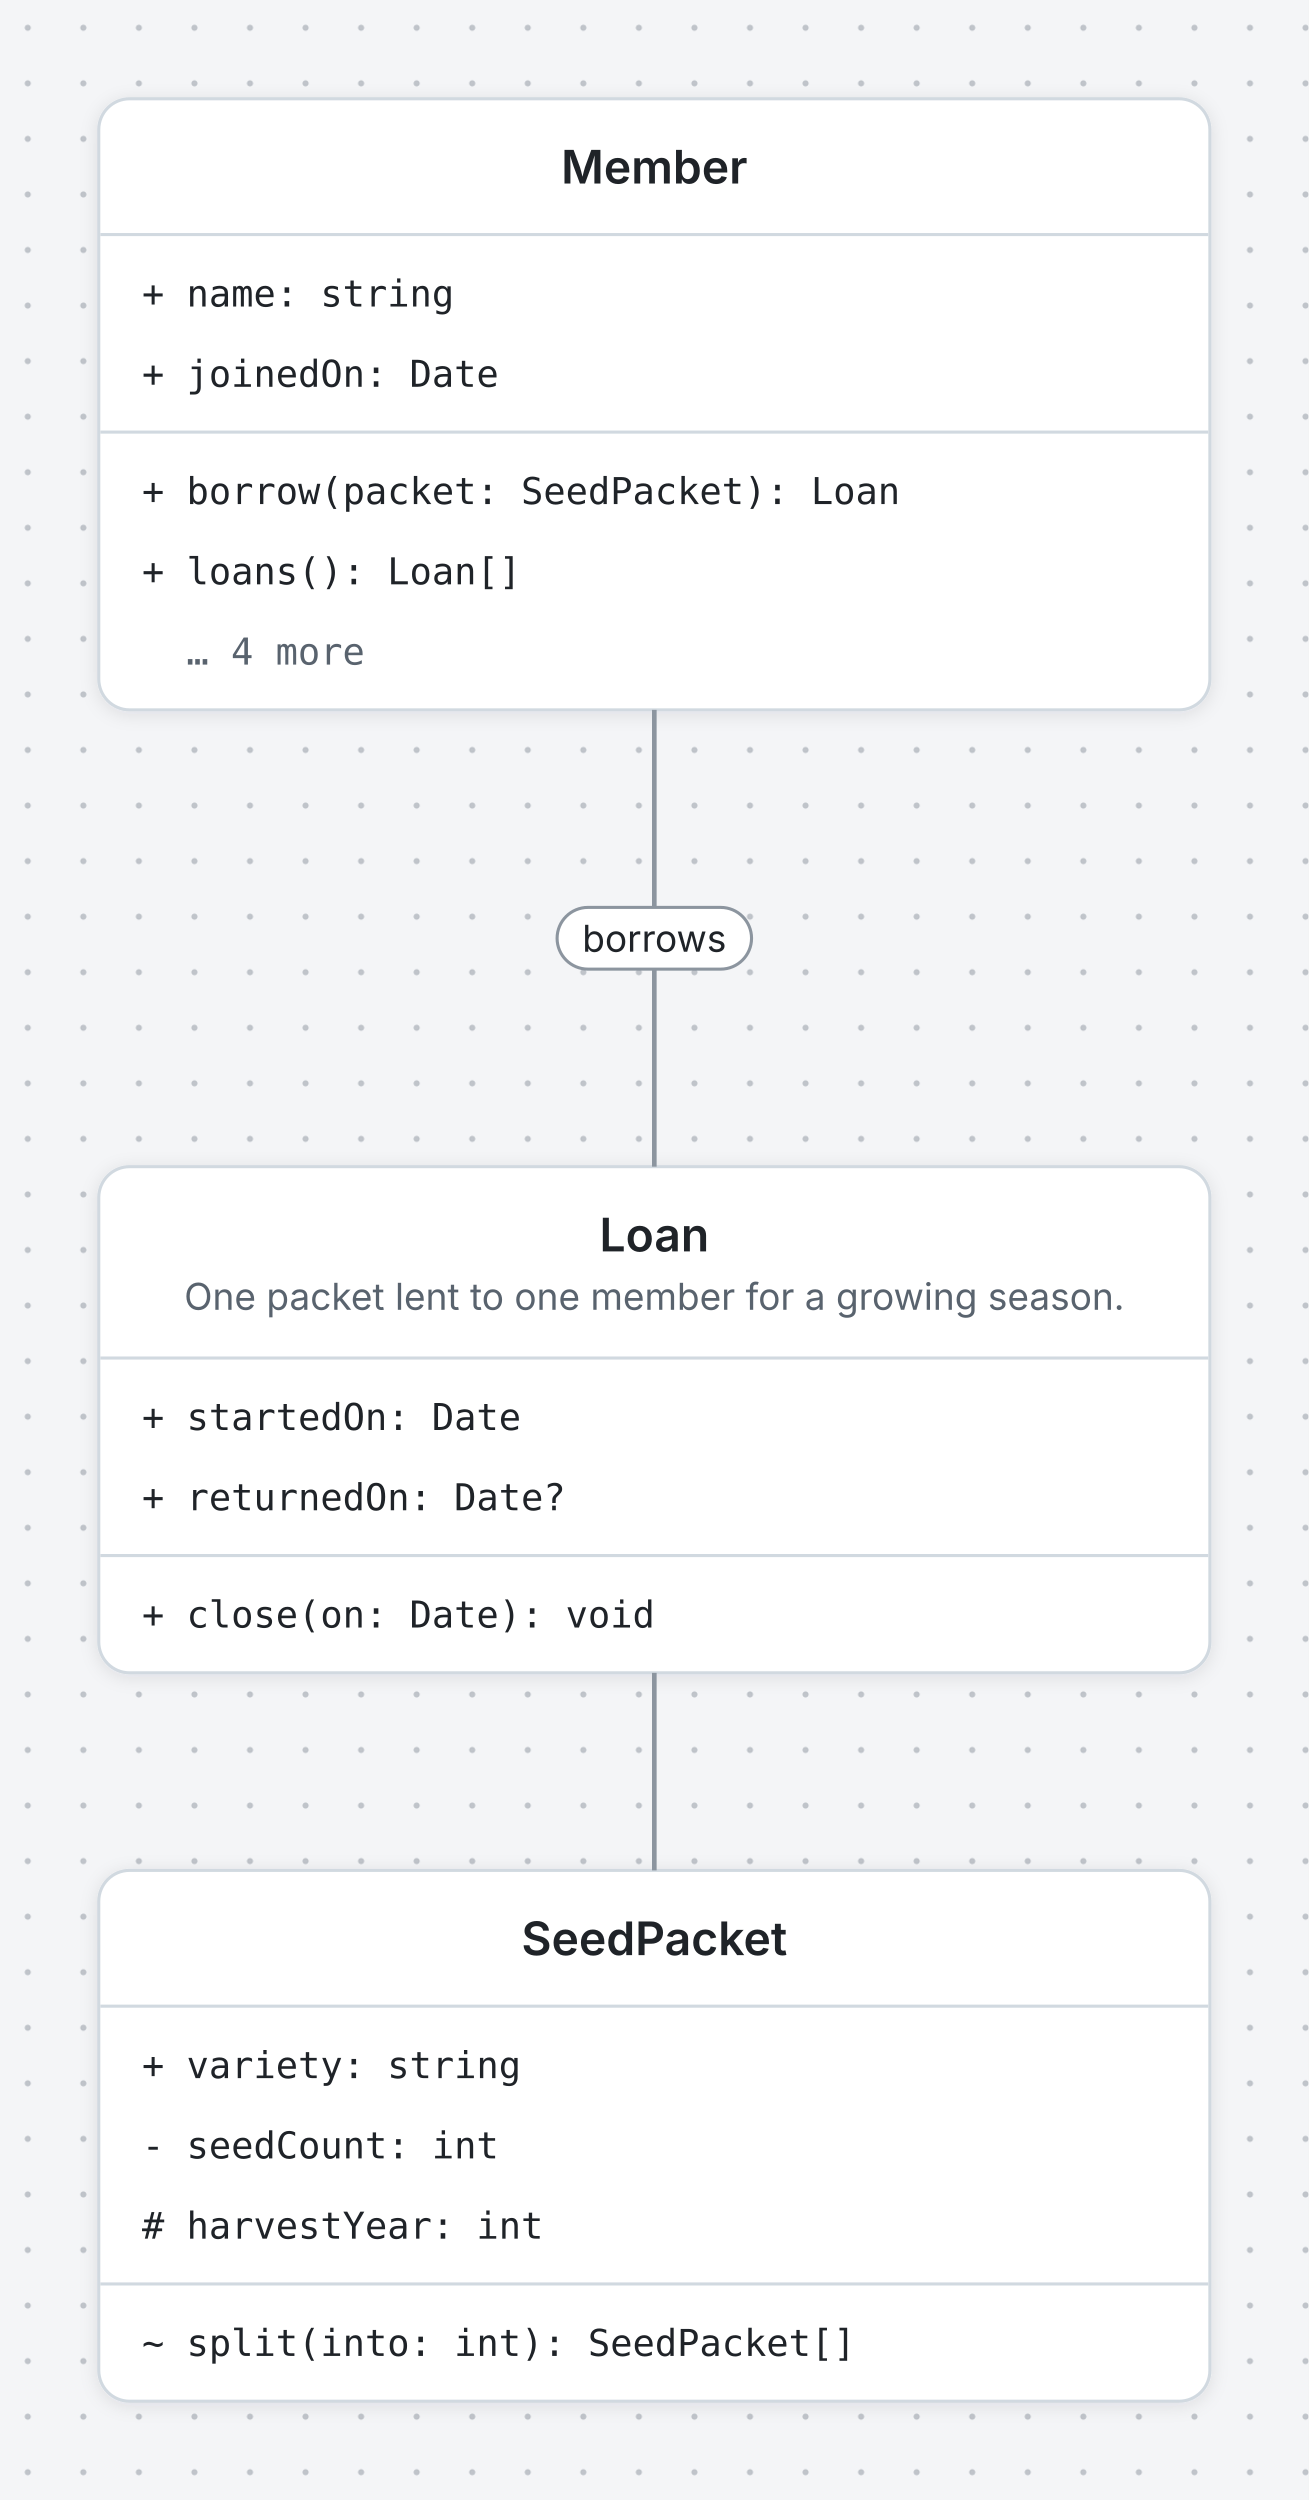
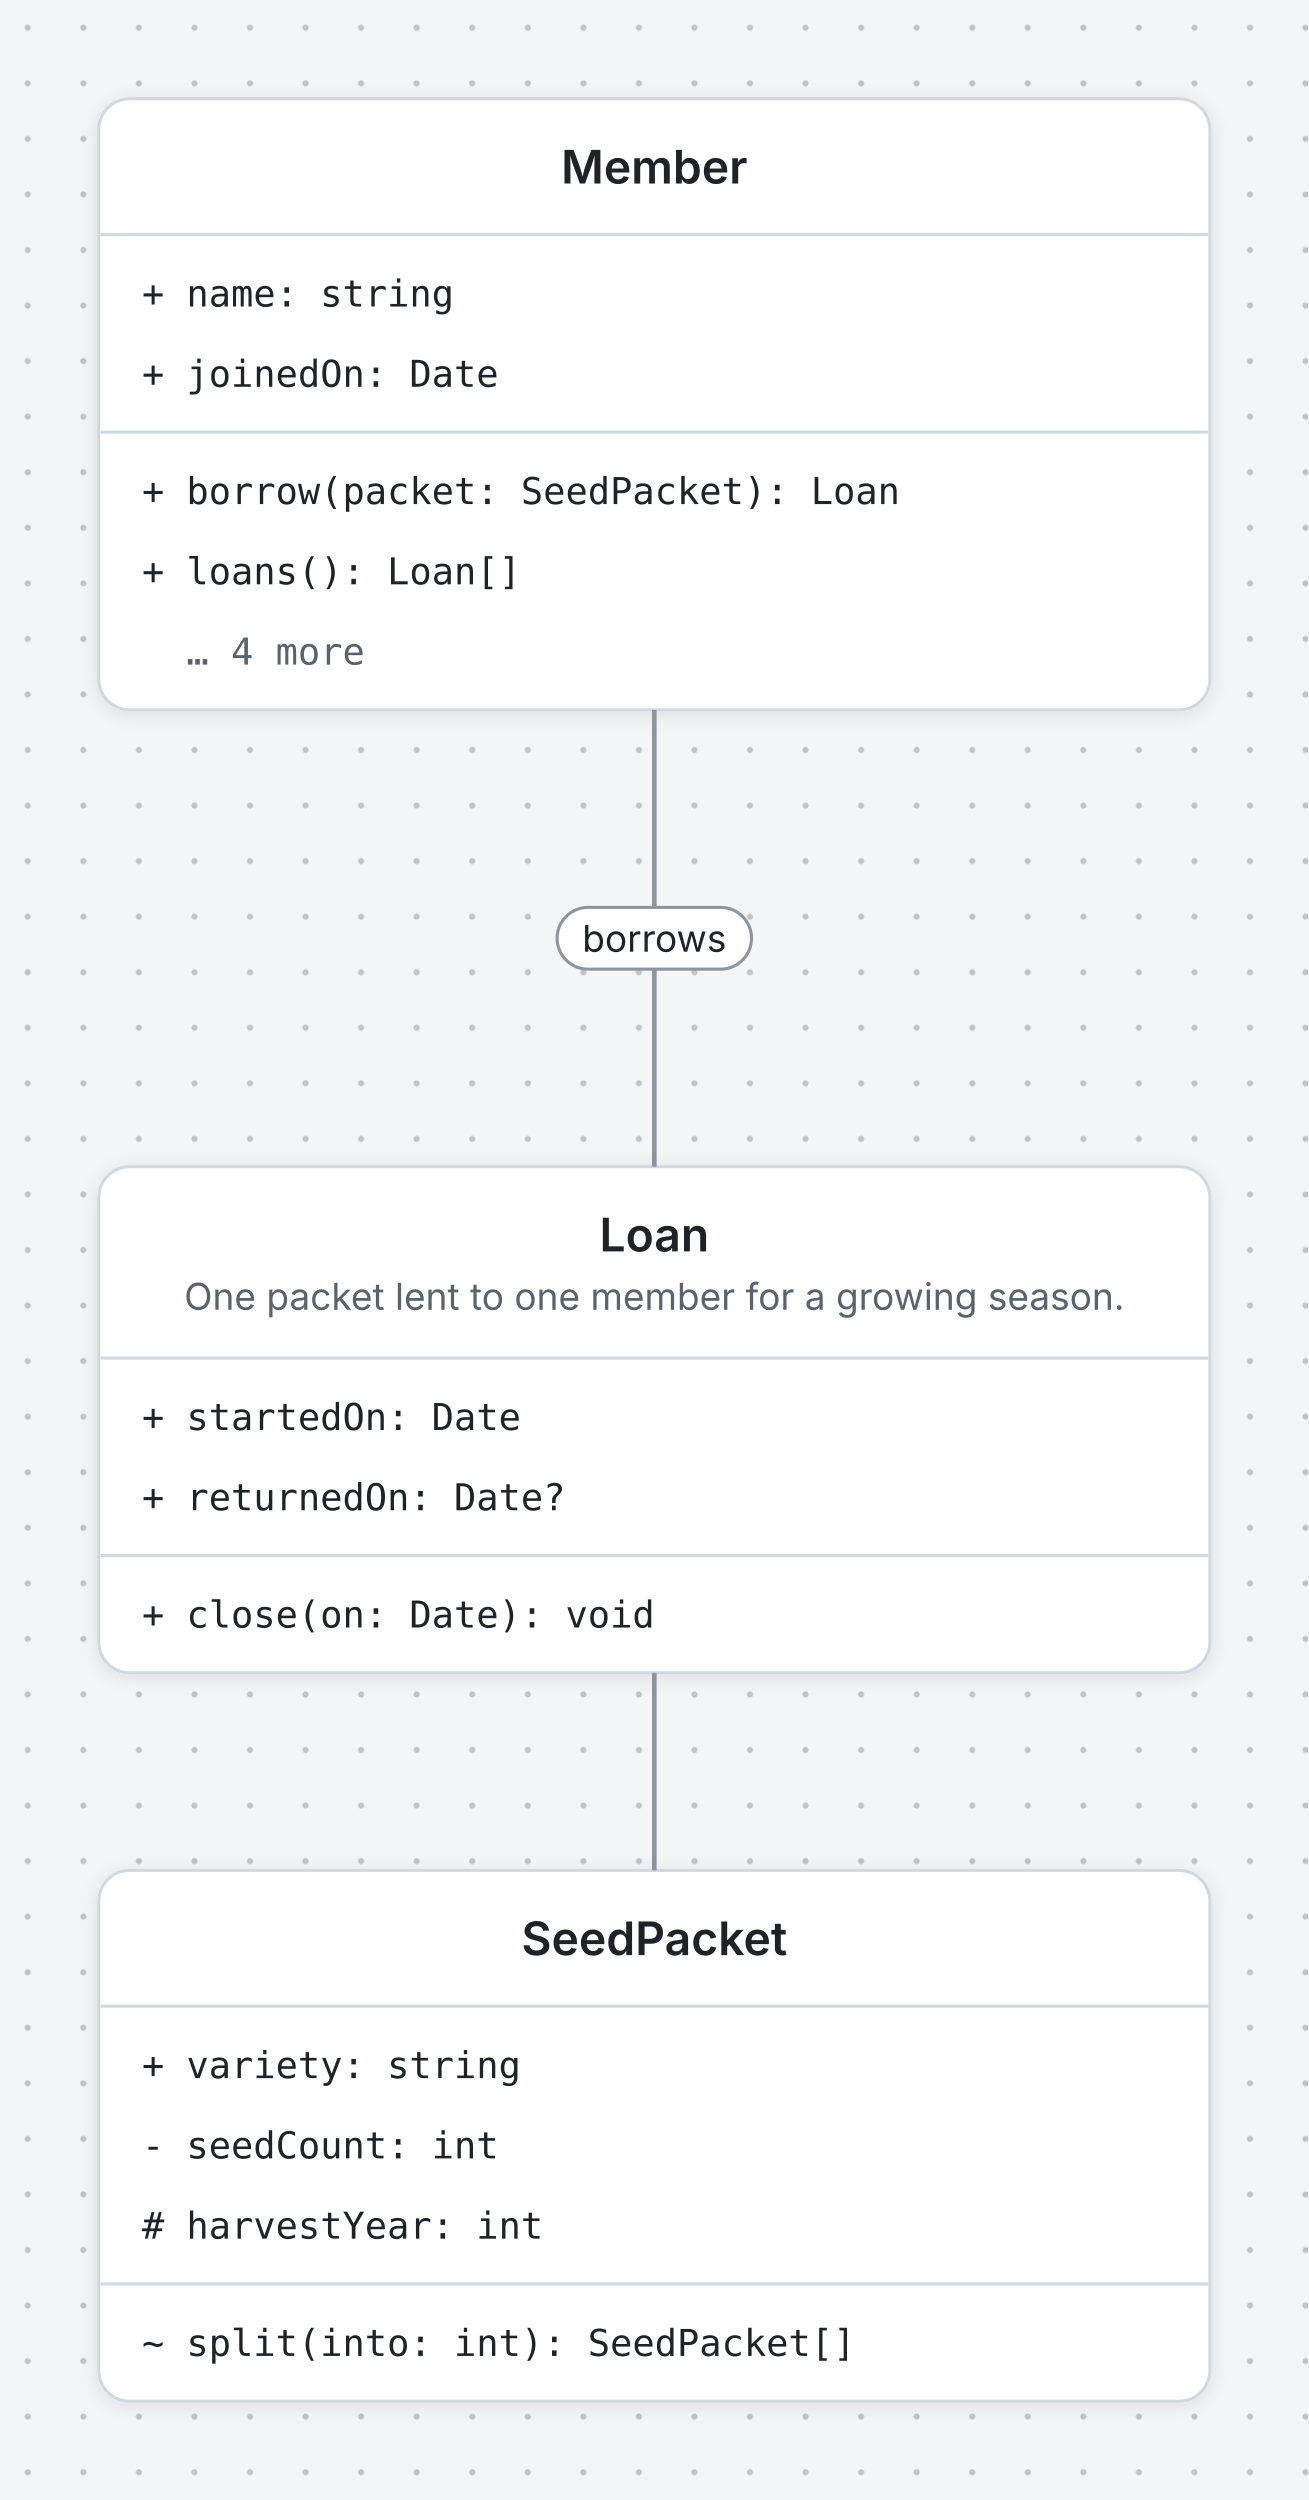
<svg xmlns="http://www.w3.org/2000/svg" width="424" height="810" viewBox="0 0 424 810">
  <defs>
    <pattern id="structa-grid-light" width="18" height="18" patternUnits="userSpaceOnUse">
      <circle cx="9" cy="9" r="1" fill="#8c959f" fill-opacity="0.5" />
    </pattern>
    <filter id="structa-shadow-light" x="-20%" y="-30%" width="140%" height="170%">
      <feDropShadow dx="0" dy="1" stdDeviation="3" flood-color="#1f2328" flood-opacity="0.1" />
    </filter>
  </defs>
  <rect width="424" height="810" fill="#f4f5f7" />
  <rect width="424" height="810" fill="url(#structa-grid-light)" />
  <g class="card" data-id="member" data-kind="class">
    <rect x="32" y="32" width="360" height="198" rx="10" fill="#ffffff" stroke="#d1d9e0" stroke-width="1" filter="url(#structa-shadow-light)" />
    <line class="divider" x1="32.5" y1="76" x2="391.5" y2="76" stroke="#d1d9e0" stroke-width="1" />
    <line class="divider" x1="32.5" y1="140" x2="391.5" y2="140" stroke="#d1d9e0" stroke-width="1" />
    <text x="212" y="59.46" font-family="Structa Inter, Inter, sans-serif" font-size="15" font-weight="600" fill="#1f2328" text-anchor="middle">Member</text>
    <g class="more">
      <text x="60.4" y="215.32" font-family="Structa JetBrains Mono, JetBrains Mono, monospace" font-size="12" font-weight="400" fill="#59636e">… 4 more</text>
    </g>
    <g class="row" data-id="properties[0]" data-kind="property">
-       <text x="46" y="99.32" font-family="Structa JetBrains Mono, JetBrains Mono, monospace" font-size="12" font-weight="400" fill="#1f2328">+ name: string</text>
+       <g class="symbol">
+         <text x="46" y="99.32" font-family="Structa JetBrains Mono, JetBrains Mono, monospace" font-size="12" font-weight="400" fill="#1f2328">+</text>
+       </g>
+       <text x="60.4" y="99.32" font-family="Structa JetBrains Mono, JetBrains Mono, monospace" font-size="12" font-weight="400" fill="#1f2328">name: string</text>
    </g>
    <g class="row" data-id="properties[1]" data-kind="property">
-       <text x="46" y="125.32" font-family="Structa JetBrains Mono, JetBrains Mono, monospace" font-size="12" font-weight="400" fill="#1f2328">+ joinedOn: Date</text>
+       <g class="symbol">
+         <text x="46" y="125.32" font-family="Structa JetBrains Mono, JetBrains Mono, monospace" font-size="12" font-weight="400" fill="#1f2328">+</text>
+       </g>
+       <text x="60.4" y="125.32" font-family="Structa JetBrains Mono, JetBrains Mono, monospace" font-size="12" font-weight="400" fill="#1f2328">joinedOn: Date</text>
    </g>
    <g class="row" data-id="borrow" data-kind="method">
-       <text x="46" y="163.32" font-family="Structa JetBrains Mono, JetBrains Mono, monospace" font-size="12" font-weight="400" fill="#1f2328">+ borrow(packet: SeedPacket): Loan</text>
+       <g class="symbol">
+         <text x="46" y="163.32" font-family="Structa JetBrains Mono, JetBrains Mono, monospace" font-size="12" font-weight="400" fill="#1f2328">+</text>
+       </g>
+       <text x="60.4" y="163.32" font-family="Structa JetBrains Mono, JetBrains Mono, monospace" font-size="12" font-weight="400" fill="#1f2328">borrow(packet: SeedPacket): Loan</text>
    </g>
    <g class="row" data-id="methods[1]" data-kind="method">
-       <text x="46" y="189.32" font-family="Structa JetBrains Mono, JetBrains Mono, monospace" font-size="12" font-weight="400" fill="#1f2328">+ loans(): Loan[]</text>
+       <g class="symbol">
+         <text x="46" y="189.32" font-family="Structa JetBrains Mono, JetBrains Mono, monospace" font-size="12" font-weight="400" fill="#1f2328">+</text>
+       </g>
+       <text x="60.4" y="189.32" font-family="Structa JetBrains Mono, JetBrains Mono, monospace" font-size="12" font-weight="400" fill="#1f2328">loans(): Loan[]</text>
    </g>
  </g>
  <g class="card" data-id="loan" data-kind="class">
    <rect x="32" y="378" width="360" height="164" rx="10" fill="#ffffff" stroke="#d1d9e0" stroke-width="1" filter="url(#structa-shadow-light)" />
    <line class="divider" x1="32.5" y1="440" x2="391.5" y2="440" stroke="#d1d9e0" stroke-width="1" />
    <line class="divider" x1="32.5" y1="504" x2="391.5" y2="504" stroke="#d1d9e0" stroke-width="1" />
    <text x="212" y="405.46" font-family="Structa Inter, Inter, sans-serif" font-size="15" font-weight="600" fill="#1f2328" text-anchor="middle">Loan</text>
    <text x="212" y="424.37" font-family="Structa Inter, Inter, sans-serif" font-size="12" font-weight="400" fill="#59636e" text-anchor="middle">One packet lent to one member for a growing season.</text>
    <g class="row" data-id="properties[0]" data-kind="property">
-       <text x="46" y="463.32" font-family="Structa JetBrains Mono, JetBrains Mono, monospace" font-size="12" font-weight="400" fill="#1f2328">+ startedOn: Date</text>
+       <g class="symbol">
+         <text x="46" y="463.32" font-family="Structa JetBrains Mono, JetBrains Mono, monospace" font-size="12" font-weight="400" fill="#1f2328">+</text>
+       </g>
+       <text x="60.4" y="463.32" font-family="Structa JetBrains Mono, JetBrains Mono, monospace" font-size="12" font-weight="400" fill="#1f2328">startedOn: Date</text>
    </g>
    <g class="row" data-id="properties[1]" data-kind="property">
-       <text x="46" y="489.32" font-family="Structa JetBrains Mono, JetBrains Mono, monospace" font-size="12" font-weight="400" fill="#1f2328">+ returnedOn: Date?</text>
+       <g class="symbol">
+         <text x="46" y="489.32" font-family="Structa JetBrains Mono, JetBrains Mono, monospace" font-size="12" font-weight="400" fill="#1f2328">+</text>
+       </g>
+       <text x="60.4" y="489.32" font-family="Structa JetBrains Mono, JetBrains Mono, monospace" font-size="12" font-weight="400" fill="#1f2328">returnedOn: Date?</text>
    </g>
    <g class="row" data-id="methods[0]" data-kind="method">
-       <text x="46" y="527.32" font-family="Structa JetBrains Mono, JetBrains Mono, monospace" font-size="12" font-weight="400" fill="#1f2328">+ close(on: Date): void</text>
+       <g class="symbol">
+         <text x="46" y="527.32" font-family="Structa JetBrains Mono, JetBrains Mono, monospace" font-size="12" font-weight="400" fill="#1f2328">+</text>
+       </g>
+       <text x="60.4" y="527.32" font-family="Structa JetBrains Mono, JetBrains Mono, monospace" font-size="12" font-weight="400" fill="#1f2328">close(on: Date): void</text>
    </g>
  </g>
  <g class="card" data-id="packet" data-kind="class">
    <rect x="32" y="606" width="360" height="172" rx="10" fill="#ffffff" stroke="#d1d9e0" stroke-width="1" filter="url(#structa-shadow-light)" />
    <line class="divider" x1="32.5" y1="650" x2="391.5" y2="650" stroke="#d1d9e0" stroke-width="1" />
    <line class="divider" x1="32.5" y1="740" x2="391.5" y2="740" stroke="#d1d9e0" stroke-width="1" />
    <text x="212" y="633.46" font-family="Structa Inter, Inter, sans-serif" font-size="15" font-weight="600" fill="#1f2328" text-anchor="middle">SeedPacket</text>
    <g class="row" data-id="properties[0]" data-kind="property">
-       <text x="46" y="673.32" font-family="Structa JetBrains Mono, JetBrains Mono, monospace" font-size="12" font-weight="400" fill="#1f2328">+ variety: string</text>
+       <g class="symbol">
+         <text x="46" y="673.32" font-family="Structa JetBrains Mono, JetBrains Mono, monospace" font-size="12" font-weight="400" fill="#1f2328">+</text>
+       </g>
+       <text x="60.4" y="673.32" font-family="Structa JetBrains Mono, JetBrains Mono, monospace" font-size="12" font-weight="400" fill="#1f2328">variety: string</text>
    </g>
    <g class="row" data-id="properties[1]" data-kind="property">
-       <text x="46" y="699.32" font-family="Structa JetBrains Mono, JetBrains Mono, monospace" font-size="12" font-weight="400" fill="#1f2328">- seedCount: int</text>
+       <g class="symbol">
+         <text x="46" y="699.32" font-family="Structa JetBrains Mono, JetBrains Mono, monospace" font-size="12" font-weight="400" fill="#1f2328">-</text>
+       </g>
+       <text x="60.4" y="699.32" font-family="Structa JetBrains Mono, JetBrains Mono, monospace" font-size="12" font-weight="400" fill="#1f2328">seedCount: int</text>
    </g>
    <g class="row" data-id="properties[2]" data-kind="property">
-       <text x="46" y="725.32" font-family="Structa JetBrains Mono, JetBrains Mono, monospace" font-size="12" font-weight="400" fill="#1f2328"># harvestYear: int</text>
+       <g class="symbol">
+         <text x="46" y="725.32" font-family="Structa JetBrains Mono, JetBrains Mono, monospace" font-size="12" font-weight="400" fill="#1f2328">#</text>
+       </g>
+       <text x="60.4" y="725.32" font-family="Structa JetBrains Mono, JetBrains Mono, monospace" font-size="12" font-weight="400" fill="#1f2328">harvestYear: int</text>
    </g>
    <g class="row" data-id="methods[0]" data-kind="method">
-       <text x="46" y="763.32" font-family="Structa JetBrains Mono, JetBrains Mono, monospace" font-size="12" font-weight="400" fill="#1f2328">~ split(into: int): SeedPacket[]</text>
+       <g class="symbol">
+         <text x="46" y="763.32" font-family="Structa JetBrains Mono, JetBrains Mono, monospace" font-size="12" font-weight="400" fill="#1f2328">~</text>
+       </g>
+       <text x="60.4" y="763.32" font-family="Structa JetBrains Mono, JetBrains Mono, monospace" font-size="12" font-weight="400" fill="#1f2328">split(into: int): SeedPacket[]</text>
    </g>
  </g>
  <g class="line" data-id="edges[0]" data-kind="association" data-from="member" data-to="loan">
    <path d="M212 230 L212 378" fill="none" stroke="#8c959f" stroke-width="1.5" stroke-linejoin="round" />
  </g>
  <g class="line" data-id="edges[1]" data-kind="association" data-from="loan" data-to="packet">
    <path d="M212 542 L212 606" fill="none" stroke="#8c959f" stroke-width="1.5" stroke-linejoin="round" />
  </g>
  <g class="line-labels">
    <g class="line-label" data-line="edges[0]">
      <rect x="180.5" y="294" width="63" height="20" rx="10" fill="#ffffff" stroke="#8c959f" stroke-width="1" />
      <text x="212" y="308.37" font-family="Structa Inter, Inter, sans-serif" font-size="12" font-weight="400" fill="#1f2328" text-anchor="middle">borrows</text>
    </g>
  </g>
</svg>
